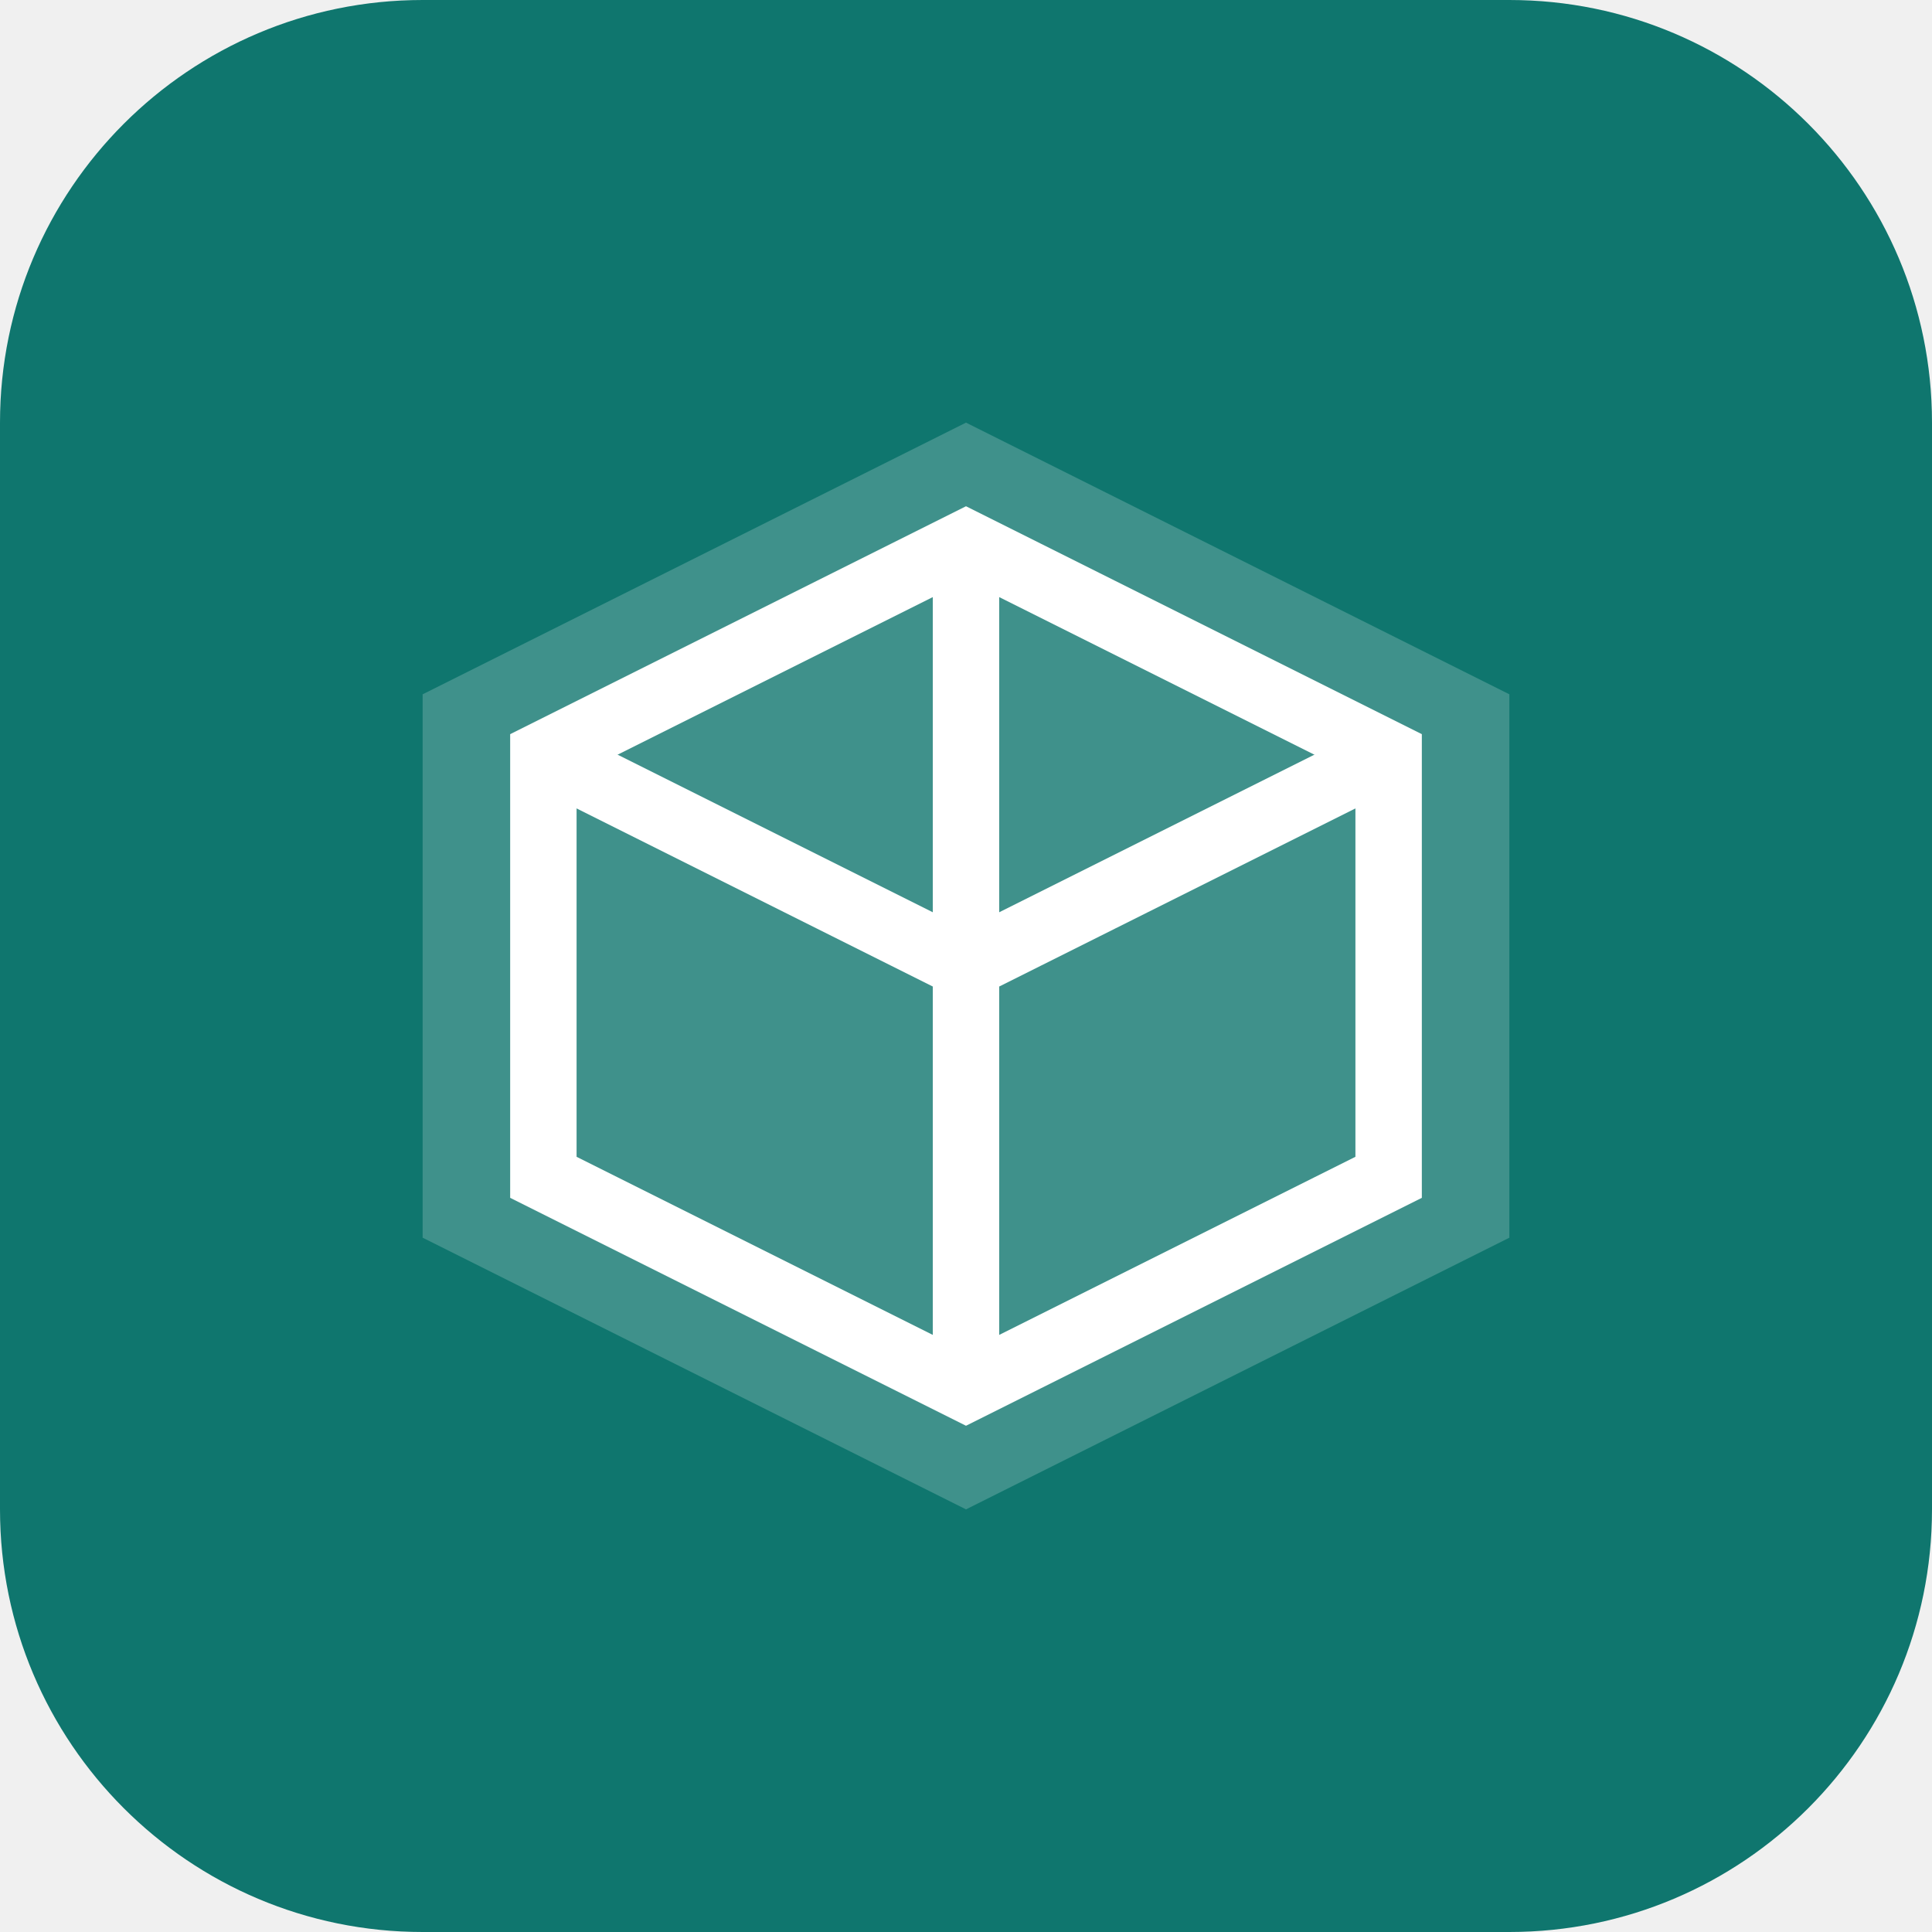
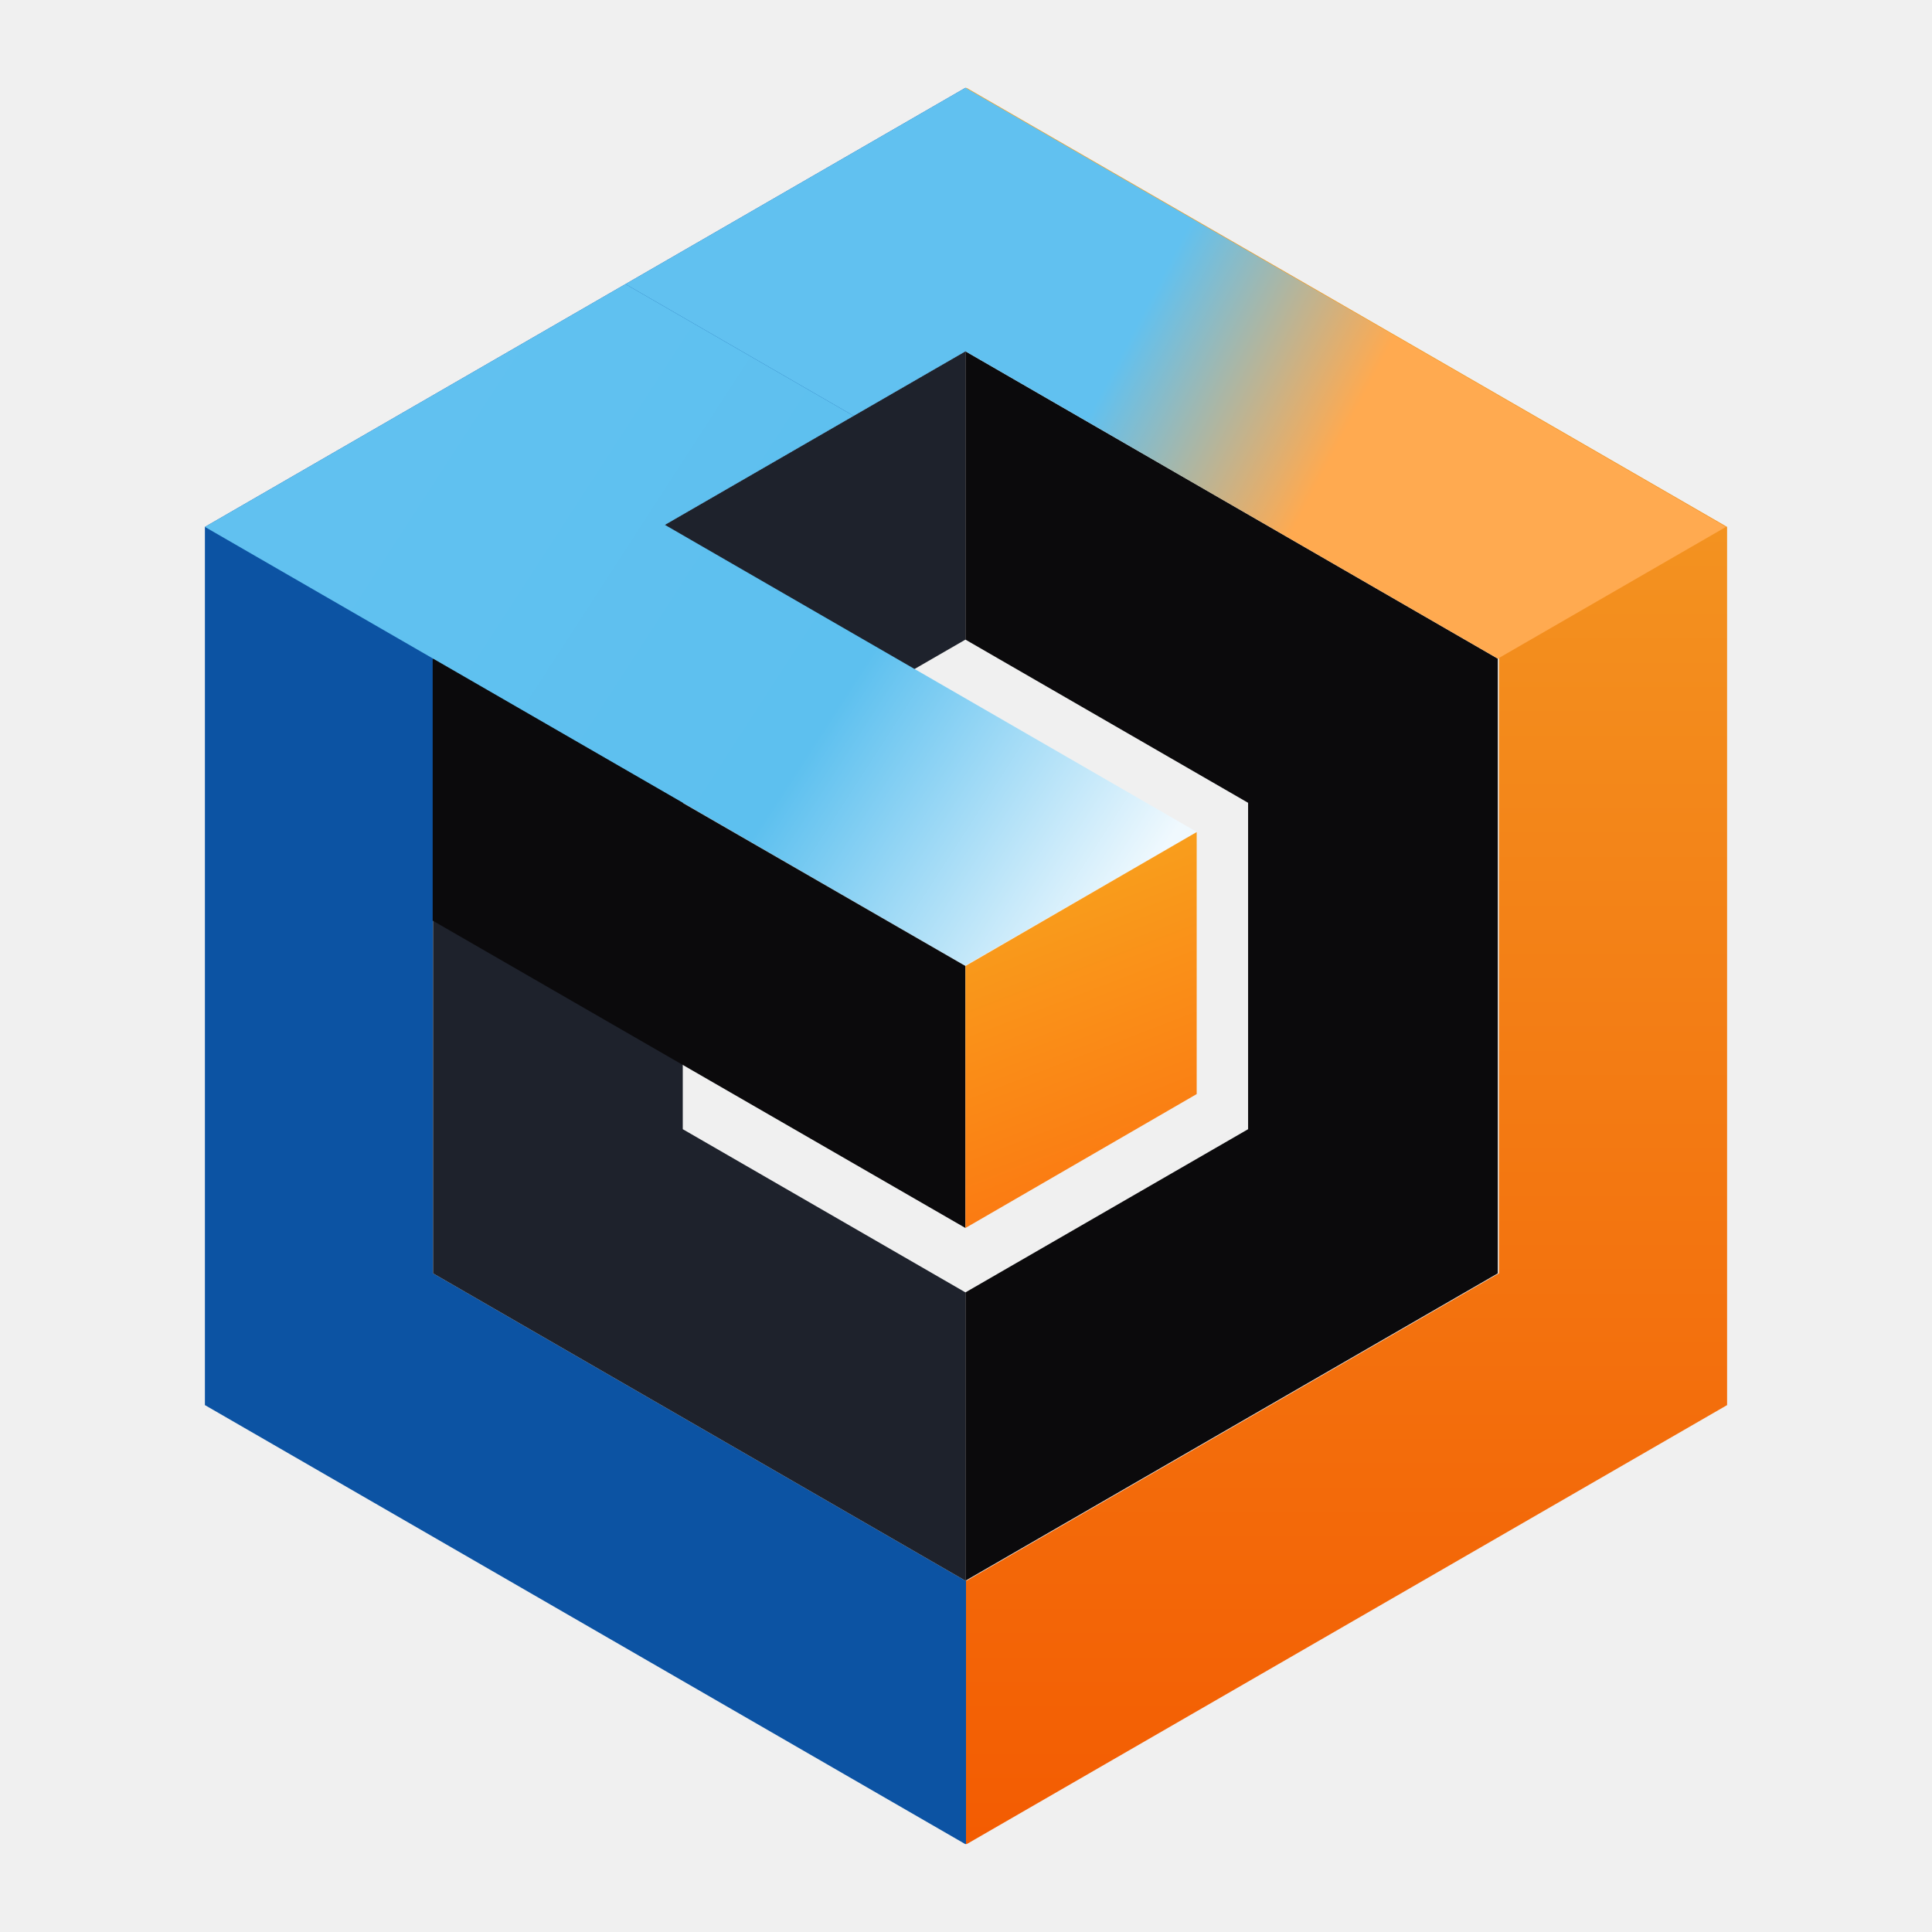
- <svg xmlns="http://www.w3.org/2000/svg" viewBox="0 0 64 64" fill="none">
-   <rect width="64" height="64" rx="14" fill="#0F766E" />
-   <path d="M32 14l18 9v18l-18 9-18-9V23l18-9z" fill="#fff" opacity=".2" />
-   <path d="M32 18l14 7v14l-14 7-14-7V25l14-7z" stroke="#fff" stroke-width="2.2" fill="none" />
-   <path d="M32 18v28M18 25l14 7 14-7" stroke="#fff" stroke-width="2.2" stroke-linejoin="round" />
+ <svg xmlns="http://www.w3.org/2000/svg" fill="none" version="1.1" width="660" height="660" viewBox="0 0 660 660">
+   <defs>
+     <linearGradient x1="0.5" y1="0" x2="0.5" y2="1" id="master_svg0_4_5766">
+       <stop offset="0.002%" stop-color="#0C53A3" stop-opacity="1" />
+       <stop offset="100%" stop-color="#0C53A3" stop-opacity="1" />
+     </linearGradient>
+     <linearGradient x1="0.5" y1="0" x2="0.5" y2="1" id="master_svg1_4_5708">
+       <stop offset="0.002%" stop-color="#F3A42A" stop-opacity="1" />
+       <stop offset="100%" stop-color="#F35C02" stop-opacity="1" />
+     </linearGradient>
+     <linearGradient x1="0.201" y1="0.184" x2="1.079" y2="0.576" id="master_svg2_4_7677">
+       <stop offset="0%" stop-color="#61C1F0" stop-opacity="1" />
+       <stop offset="59.852%" stop-color="#5DC0EF" stop-opacity="1" />
+       <stop offset="100%" stop-color="#F0F9FE" stop-opacity="1" />
+     </linearGradient>
+     <linearGradient x1="0" y1="0.242" x2="0.186" y2="1.071" id="master_svg3_4_3789">
+       <stop offset="0%" stop-color="#F99D1C" stop-opacity="1" />
+       <stop offset="100%" stop-color="#FB7611" stop-opacity="1" />
+     </linearGradient>
+     <linearGradient x1="0.373" y1="0.113" x2="0.964" y2="0.273" id="master_svg4_4_7415">
+       <stop offset="27.302%" stop-color="#61C1F0" stop-opacity="1" />
+       <stop offset="65.149%" stop-color="#FFAA50" stop-opacity="1" />
+     </linearGradient>
+   </defs>
+   <g>
+     <g>
+       <path d="M330,30.111L329.808,30L70,180L70,480L329.808,630L330,629.889L330,539.889L329.808,540L147.942,435L147.942,225L329.808,120L330,120.111L330,30.111Z" fill-rule="evenodd" fill="url(#master_svg0_4_5766)" fill-opacity="1" />
+     </g>
+     <g transform="matrix(-1,0,0,1,1180,0)">
+       <path d="M850,30.111L849.808,30L590,180L590,480L849.808,630L850,629.889L850,539.889L849.808,540L667.942,435L667.942,225L849.808,120L850,120.111L850,30.111Z" fill-rule="evenodd" fill="url(#master_svg1_4_5708)" fill-opacity="1" />
+     </g>
+     <g>
+       <path d="M329.808,120L147.942,225L147.942,435L329.808,540L329.808,441.5L233.246,385.75L233.246,274.25L329.808,218.5L329.808,120Z" fill-rule="evenodd" fill="#1E222C" fill-opacity="1" />
+     </g>
+     <g>
+       <path d="M329.808,540L511.673,435L511.673,225L329.808,120L329.808,218.5L426.369,274.25L426.369,385.75L329.808,441.5L329.808,540Z" fill-rule="evenodd" fill="#0B0A0C" fill-opacity="1" />
+     </g>
+     <g>
+       <path d="M213.665,97.055L70,180L329.665,329.892L408.821,284.191L227.121,179.286L291.608,142.055L213.665,97.055Z" fill-rule="evenodd" fill="url(#master_svg2_4_7677)" fill-opacity="1" />
+     </g>
+     <g>
+       <path d="M147.808,314.5L329.808,419.5L329.808,330L147.808,225L147.808,314.5Z" fill="#0B0A0C" fill-opacity="1" />
+     </g>
+     <g>
+       <path d="M329.808,419.5L408.808,373.75L408.808,284.25L329.808,330L329.808,419.5Z" fill="url(#master_svg3_4_3789)" fill-opacity="1" />
+     </g>
+     <g>
+       <path d="M213.665,97.055L291.608,142.055L329.808,120L511.673,225L589.615,180L329.808,30L213.665,97.055L213.665,97.055Z" fill-rule="evenodd" fill="url(#master_svg4_4_7415)" fill-opacity="1" />
+     </g>
+   </g>
</svg>
